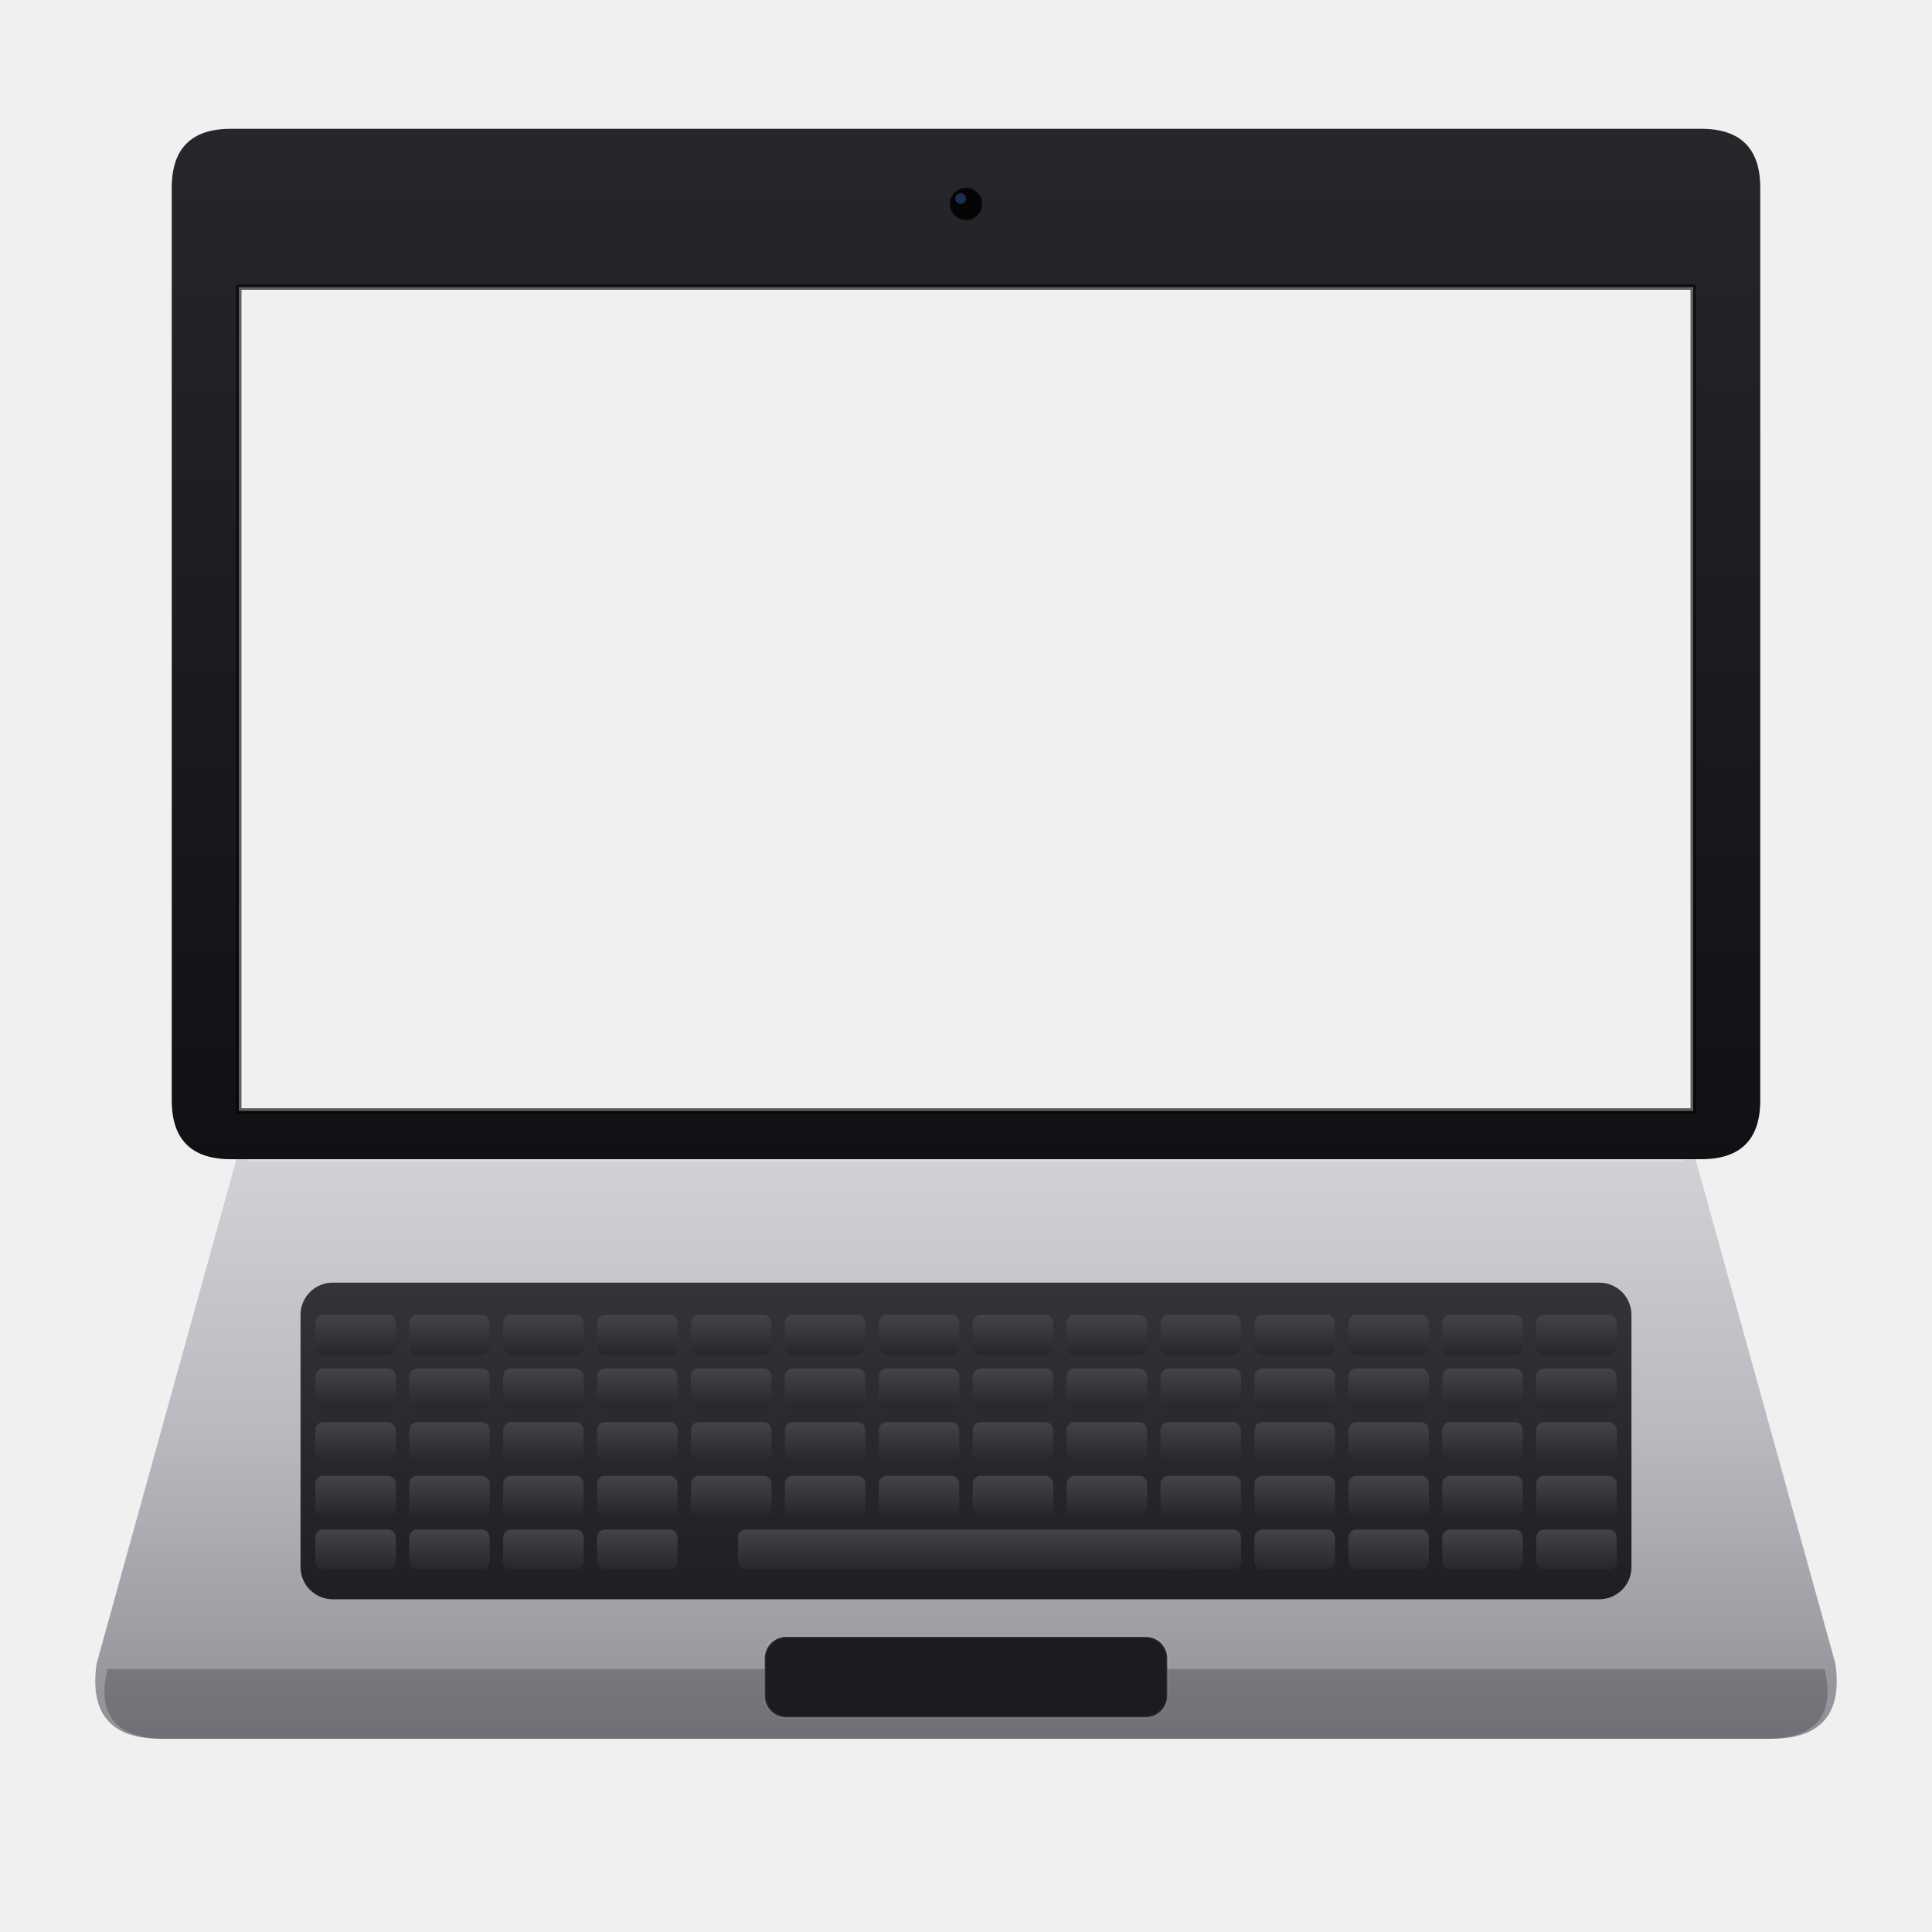
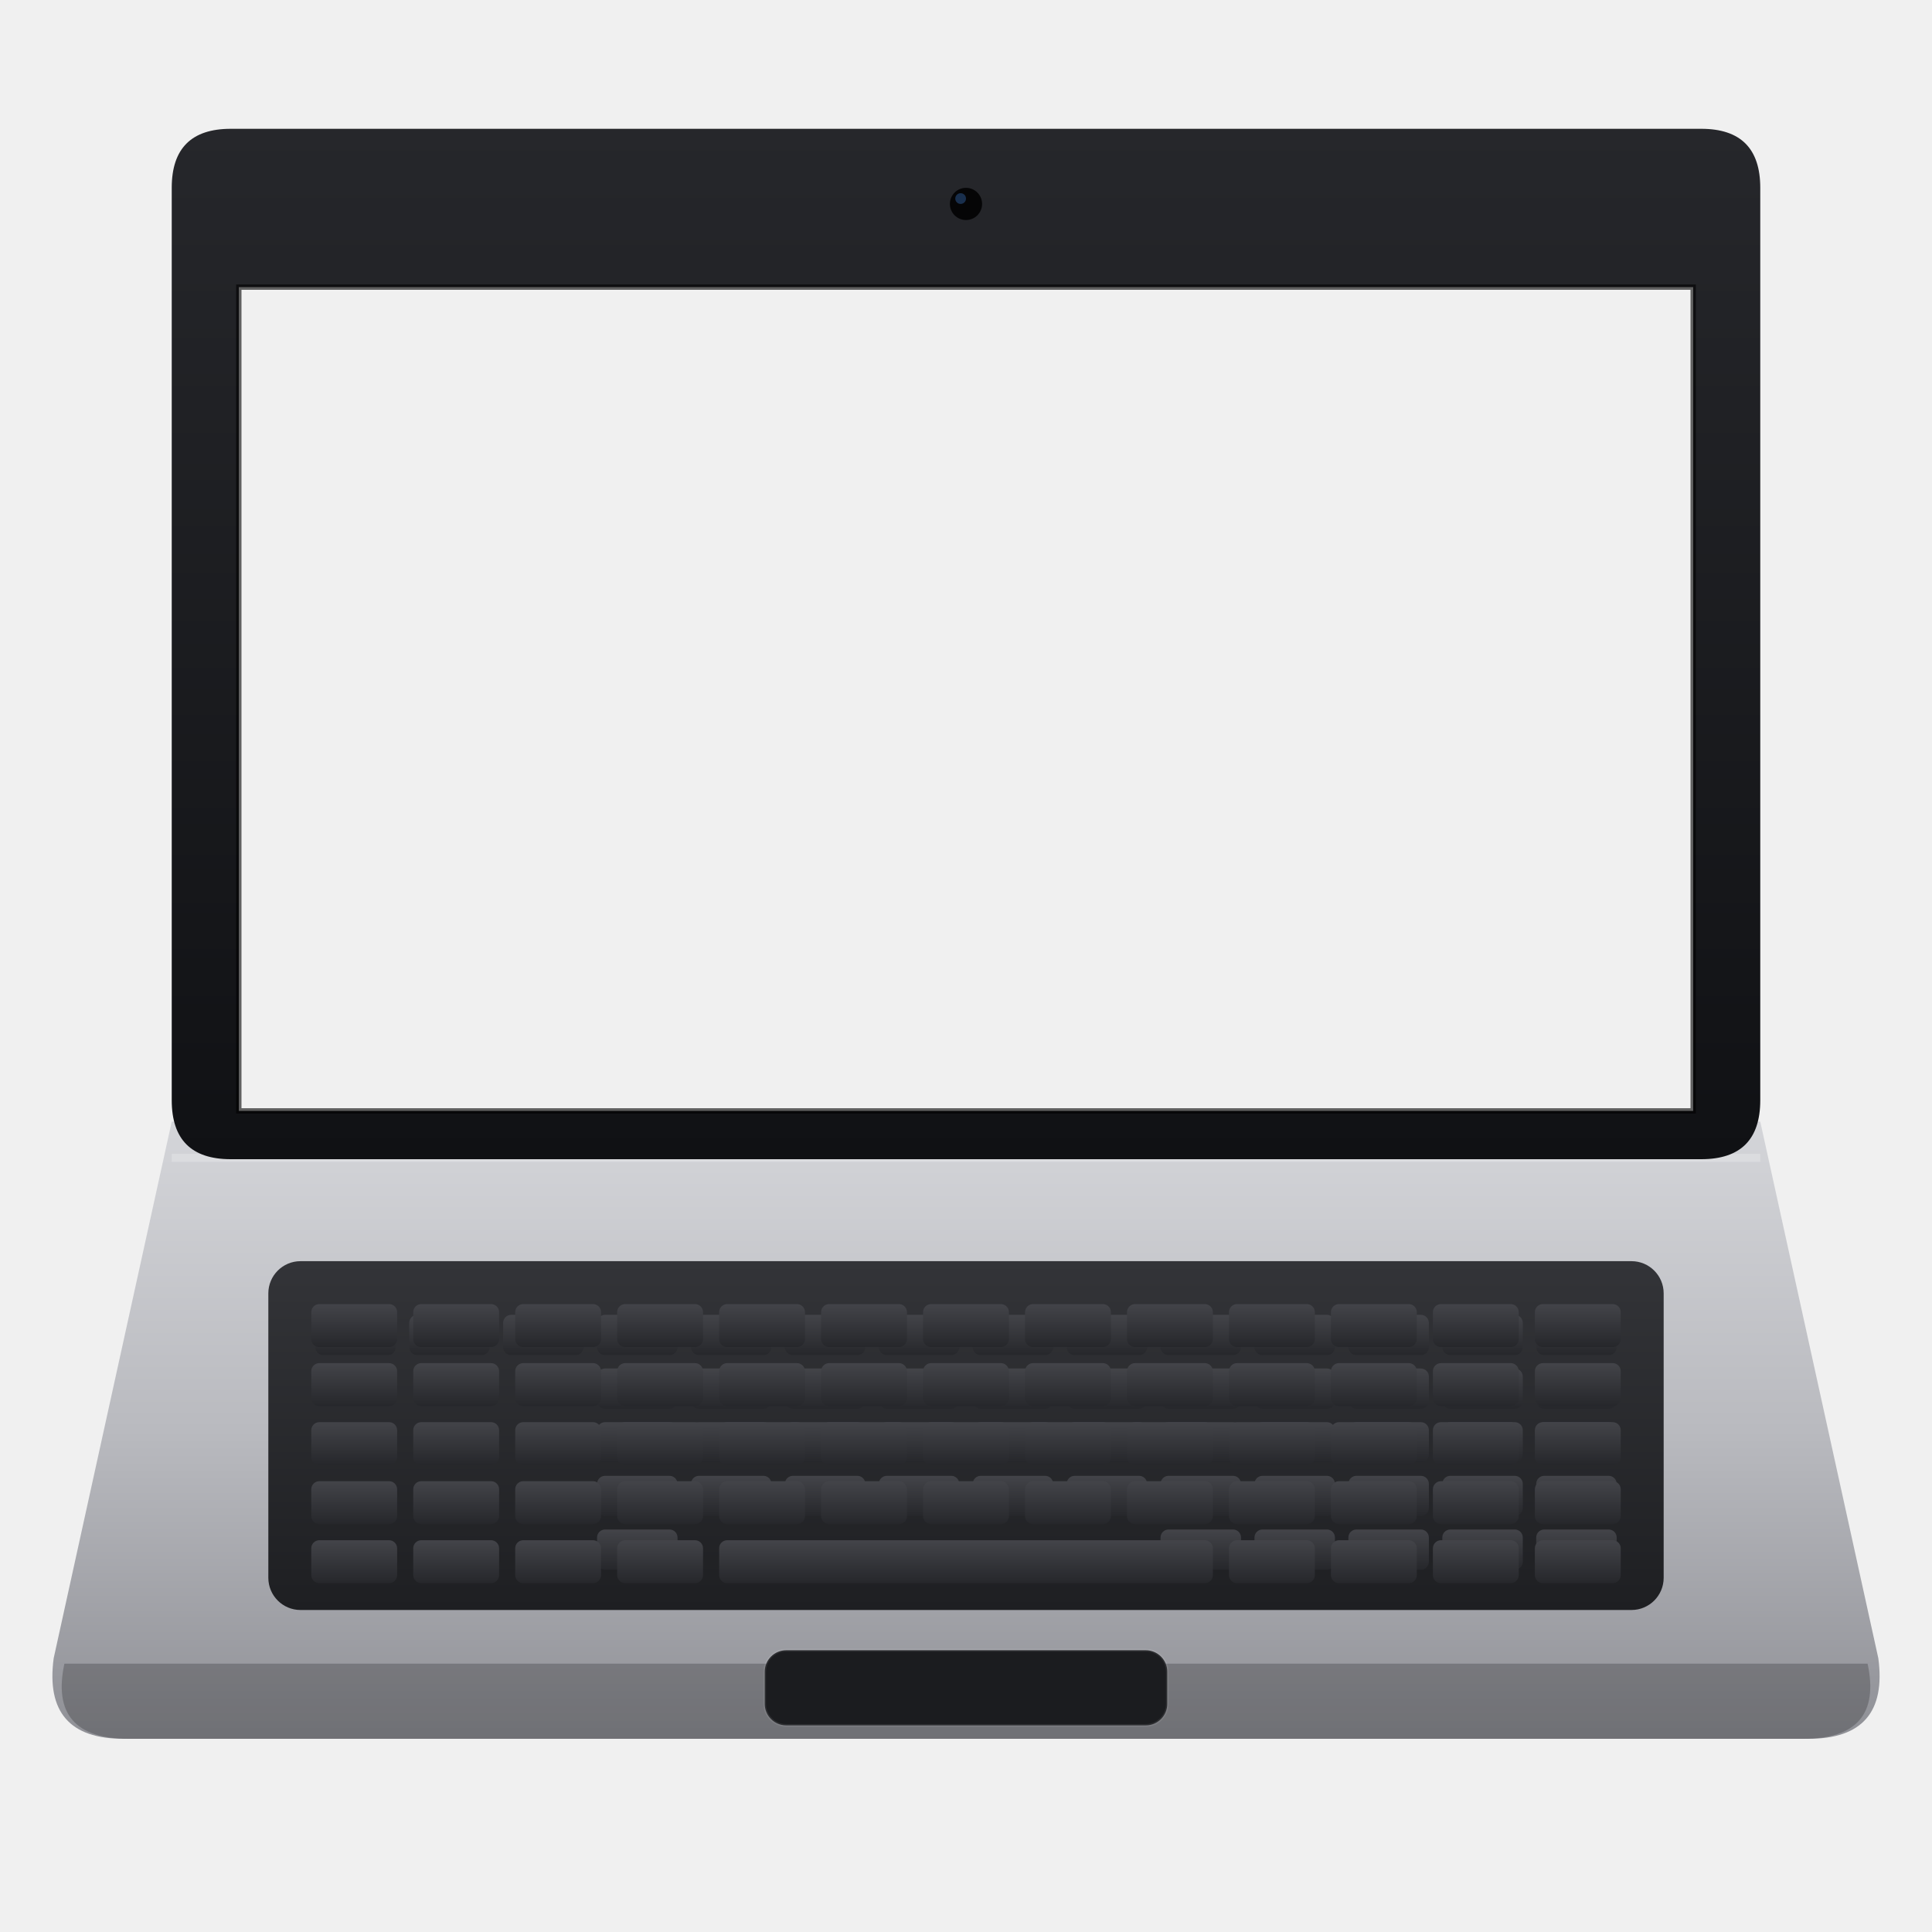
<svg xmlns="http://www.w3.org/2000/svg" viewBox="0 0 720 720" width="720" height="720">
  <defs>
    <linearGradient id="alu" x1="0" y1="0" x2="0" y2="1">
      <stop offset="0" stop-color="#d4d5d9" />
      <stop offset="0.5" stop-color="#b9babf" />
      <stop offset="1" stop-color="#8f9096" />
    </linearGradient>
    <linearGradient id="bezelg" x1="0" y1="0" x2="0" y2="1">
      <stop offset="0" stop-color="#26272b" />
      <stop offset="1" stop-color="#101114" />
    </linearGradient>
    <linearGradient id="keyg" x1="0" y1="0" x2="0" y2="1">
      <stop offset="0" stop-color="#434449" />
      <stop offset="1" stop-color="#26272b" />
    </linearGradient>
    <linearGradient id="deckg" x1="0" y1="0" x2="0" y2="1">
      <stop offset="0" stop-color="#333438" />
      <stop offset="1" stop-color="#1e1f22" />
    </linearGradient>
  </defs>
-   <path d="M 92 418 L 628 418 L 684 620 Q 688 648 660 648 L 60 648 Q 32 648 36 620 Z" fill="url(#alu)" />
-   <path d="M 40 622 L 680 622 Q 686 648 658 648 L 62 648 Q 34 648 40 622 Z" fill="#000000" opacity="0.22" />
-   <rect x="92" y="430" width="536" height="3" fill="#ffffff" opacity="0.22" />
-   <rect x="112" y="478" width="496" height="118" rx="12" fill="url(#deckg)" />
+   <path d="M 64 418 L 656 418 L 700 618 Q 704 648 674 648 L 46 648 Q 16 648 20 618 Z" fill="url(#alu)" />
+   <path d="M 24 620 L 696 620 Q 702 648 672 648 L 48 648 Q 18 648 24 620 Z" fill="#000000" opacity="0.22" />
+   <rect x="64" y="430" width="592" height="3" fill="#ffffff" opacity="0.22" />
+   <rect x="100" y="470" width="520" height="130" rx="12" fill="url(#deckg)" />
  <rect x="117.5" y="490" width="30" height="15" rx="3" fill="url(#keyg)" />
  <rect x="152.5" y="490" width="30" height="15" rx="3" fill="url(#keyg)" />
  <rect x="187.5" y="490" width="30" height="15" rx="3" fill="url(#keyg)" />
  <rect x="222.5" y="490" width="30" height="15" rx="3" fill="url(#keyg)" />
  <rect x="257.5" y="490" width="30" height="15" rx="3" fill="url(#keyg)" />
  <rect x="292.5" y="490" width="30" height="15" rx="3" fill="url(#keyg)" />
  <rect x="327.5" y="490" width="30" height="15" rx="3" fill="url(#keyg)" />
  <rect x="362.5" y="490" width="30" height="15" rx="3" fill="url(#keyg)" />
  <rect x="397.5" y="490" width="30" height="15" rx="3" fill="url(#keyg)" />
  <rect x="432.5" y="490" width="30" height="15" rx="3" fill="url(#keyg)" />
  <rect x="467.5" y="490" width="30" height="15" rx="3" fill="url(#keyg)" />
  <rect x="502.5" y="490" width="30" height="15" rx="3" fill="url(#keyg)" />
  <rect x="537.5" y="490" width="30" height="15" rx="3" fill="url(#keyg)" />
  <rect x="572.5" y="490" width="30" height="15" rx="3" fill="url(#keyg)" />
-   <rect x="117.5" y="510" width="30" height="15" rx="3" fill="url(#keyg)" />
-   <rect x="152.5" y="510" width="30" height="15" rx="3" fill="url(#keyg)" />
-   <rect x="187.5" y="510" width="30" height="15" rx="3" fill="url(#keyg)" />
  <rect x="222.5" y="510" width="30" height="15" rx="3" fill="url(#keyg)" />
  <rect x="257.5" y="510" width="30" height="15" rx="3" fill="url(#keyg)" />
  <rect x="292.5" y="510" width="30" height="15" rx="3" fill="url(#keyg)" />
  <rect x="327.5" y="510" width="30" height="15" rx="3" fill="url(#keyg)" />
  <rect x="362.5" y="510" width="30" height="15" rx="3" fill="url(#keyg)" />
  <rect x="397.5" y="510" width="30" height="15" rx="3" fill="url(#keyg)" />
  <rect x="432.5" y="510" width="30" height="15" rx="3" fill="url(#keyg)" />
  <rect x="467.5" y="510" width="30" height="15" rx="3" fill="url(#keyg)" />
  <rect x="502.5" y="510" width="30" height="15" rx="3" fill="url(#keyg)" />
  <rect x="537.5" y="510" width="30" height="15" rx="3" fill="url(#keyg)" />
  <rect x="572.5" y="510" width="30" height="15" rx="3" fill="url(#keyg)" />
-   <rect x="117.5" y="530" width="30" height="15" rx="3" fill="url(#keyg)" />
-   <rect x="152.5" y="530" width="30" height="15" rx="3" fill="url(#keyg)" />
-   <rect x="187.5" y="530" width="30" height="15" rx="3" fill="url(#keyg)" />
  <rect x="222.5" y="530" width="30" height="15" rx="3" fill="url(#keyg)" />
  <rect x="257.5" y="530" width="30" height="15" rx="3" fill="url(#keyg)" />
  <rect x="292.5" y="530" width="30" height="15" rx="3" fill="url(#keyg)" />
  <rect x="327.5" y="530" width="30" height="15" rx="3" fill="url(#keyg)" />
  <rect x="362.5" y="530" width="30" height="15" rx="3" fill="url(#keyg)" />
  <rect x="397.5" y="530" width="30" height="15" rx="3" fill="url(#keyg)" />
  <rect x="432.5" y="530" width="30" height="15" rx="3" fill="url(#keyg)" />
  <rect x="467.5" y="530" width="30" height="15" rx="3" fill="url(#keyg)" />
  <rect x="502.5" y="530" width="30" height="15" rx="3" fill="url(#keyg)" />
  <rect x="537.5" y="530" width="30" height="15" rx="3" fill="url(#keyg)" />
  <rect x="572.5" y="530" width="30" height="15" rx="3" fill="url(#keyg)" />
-   <rect x="117.5" y="550" width="30" height="15" rx="3" fill="url(#keyg)" />
-   <rect x="152.5" y="550" width="30" height="15" rx="3" fill="url(#keyg)" />
-   <rect x="187.5" y="550" width="30" height="15" rx="3" fill="url(#keyg)" />
  <rect x="222.5" y="550" width="30" height="15" rx="3" fill="url(#keyg)" />
  <rect x="257.5" y="550" width="30" height="15" rx="3" fill="url(#keyg)" />
  <rect x="292.5" y="550" width="30" height="15" rx="3" fill="url(#keyg)" />
  <rect x="327.5" y="550" width="30" height="15" rx="3" fill="url(#keyg)" />
  <rect x="362.5" y="550" width="30" height="15" rx="3" fill="url(#keyg)" />
  <rect x="397.5" y="550" width="30" height="15" rx="3" fill="url(#keyg)" />
  <rect x="432.5" y="550" width="30" height="15" rx="3" fill="url(#keyg)" />
  <rect x="467.5" y="550" width="30" height="15" rx="3" fill="url(#keyg)" />
  <rect x="502.5" y="550" width="30" height="15" rx="3" fill="url(#keyg)" />
  <rect x="537.5" y="550" width="30" height="15" rx="3" fill="url(#keyg)" />
  <rect x="572.5" y="550" width="30" height="15" rx="3" fill="url(#keyg)" />
-   <rect x="117.5" y="570" width="30" height="15" rx="3" fill="url(#keyg)" />
-   <rect x="152.5" y="570" width="30" height="15" rx="3" fill="url(#keyg)" />
-   <rect x="187.5" y="570" width="30" height="15" rx="3" fill="url(#keyg)" />
  <rect x="222.5" y="570" width="30" height="15" rx="3" fill="url(#keyg)" />
  <rect x="432.5" y="570" width="30" height="15" rx="3" fill="url(#keyg)" />
  <rect x="467.5" y="570" width="30" height="15" rx="3" fill="url(#keyg)" />
  <rect x="502.5" y="570" width="30" height="15" rx="3" fill="url(#keyg)" />
  <rect x="537.5" y="570" width="30" height="15" rx="3" fill="url(#keyg)" />
  <rect x="572.5" y="570" width="30" height="15" rx="3" fill="url(#keyg)" />
-   <rect x="275.0" y="570" width="170" height="15" rx="3" fill="url(#keyg)" />
-   <rect x="285" y="610" width="150" height="30" rx="8" fill="#1b1c1f" stroke="#ffffff" stroke-opacity="0.08" />
+   <rect x="116" y="486" width="32" height="16" rx="3" fill="url(#keyg)" />
+   <rect x="154" y="486" width="32" height="16" rx="3" fill="url(#keyg)" />
+   <rect x="192" y="486" width="32" height="16" rx="3" fill="url(#keyg)" />
+   <rect x="230" y="486" width="32" height="16" rx="3" fill="url(#keyg)" />
+   <rect x="268" y="486" width="32" height="16" rx="3" fill="url(#keyg)" />
+   <rect x="306" y="486" width="32" height="16" rx="3" fill="url(#keyg)" />
+   <rect x="344" y="486" width="32" height="16" rx="3" fill="url(#keyg)" />
+   <rect x="382" y="486" width="32" height="16" rx="3" fill="url(#keyg)" />
+   <rect x="420" y="486" width="32" height="16" rx="3" fill="url(#keyg)" />
+   <rect x="458" y="486" width="32" height="16" rx="3" fill="url(#keyg)" />
+   <rect x="496" y="486" width="32" height="16" rx="3" fill="url(#keyg)" />
+   <rect x="534" y="486" width="32" height="16" rx="3" fill="url(#keyg)" />
+   <rect x="572" y="486" width="32" height="16" rx="3" fill="url(#keyg)" />
+   <rect x="116" y="508" width="32" height="16" rx="3" fill="url(#keyg)" />
+   <rect x="154" y="508" width="32" height="16" rx="3" fill="url(#keyg)" />
+   <rect x="192" y="508" width="32" height="16" rx="3" fill="url(#keyg)" />
+   <rect x="230" y="508" width="32" height="16" rx="3" fill="url(#keyg)" />
+   <rect x="268" y="508" width="32" height="16" rx="3" fill="url(#keyg)" />
+   <rect x="306" y="508" width="32" height="16" rx="3" fill="url(#keyg)" />
+   <rect x="344" y="508" width="32" height="16" rx="3" fill="url(#keyg)" />
+   <rect x="382" y="508" width="32" height="16" rx="3" fill="url(#keyg)" />
+   <rect x="420" y="508" width="32" height="16" rx="3" fill="url(#keyg)" />
+   <rect x="458" y="508" width="32" height="16" rx="3" fill="url(#keyg)" />
+   <rect x="496" y="508" width="32" height="16" rx="3" fill="url(#keyg)" />
+   <rect x="534" y="508" width="32" height="16" rx="3" fill="url(#keyg)" />
+   <rect x="572" y="508" width="32" height="16" rx="3" fill="url(#keyg)" />
+   <rect x="116" y="530" width="32" height="16" rx="3" fill="url(#keyg)" />
+   <rect x="154" y="530" width="32" height="16" rx="3" fill="url(#keyg)" />
+   <rect x="192" y="530" width="32" height="16" rx="3" fill="url(#keyg)" />
+   <rect x="230" y="530" width="32" height="16" rx="3" fill="url(#keyg)" />
+   <rect x="268" y="530" width="32" height="16" rx="3" fill="url(#keyg)" />
+   <rect x="306" y="530" width="32" height="16" rx="3" fill="url(#keyg)" />
+   <rect x="344" y="530" width="32" height="16" rx="3" fill="url(#keyg)" />
+   <rect x="382" y="530" width="32" height="16" rx="3" fill="url(#keyg)" />
+   <rect x="420" y="530" width="32" height="16" rx="3" fill="url(#keyg)" />
+   <rect x="458" y="530" width="32" height="16" rx="3" fill="url(#keyg)" />
+   <rect x="496" y="530" width="32" height="16" rx="3" fill="url(#keyg)" />
+   <rect x="534" y="530" width="32" height="16" rx="3" fill="url(#keyg)" />
+   <rect x="572" y="530" width="32" height="16" rx="3" fill="url(#keyg)" />
+   <rect x="116" y="552" width="32" height="16" rx="3" fill="url(#keyg)" />
+   <rect x="154" y="552" width="32" height="16" rx="3" fill="url(#keyg)" />
+   <rect x="192" y="552" width="32" height="16" rx="3" fill="url(#keyg)" />
+   <rect x="230" y="552" width="32" height="16" rx="3" fill="url(#keyg)" />
+   <rect x="268" y="552" width="32" height="16" rx="3" fill="url(#keyg)" />
+   <rect x="306" y="552" width="32" height="16" rx="3" fill="url(#keyg)" />
+   <rect x="344" y="552" width="32" height="16" rx="3" fill="url(#keyg)" />
+   <rect x="382" y="552" width="32" height="16" rx="3" fill="url(#keyg)" />
+   <rect x="420" y="552" width="32" height="16" rx="3" fill="url(#keyg)" />
+   <rect x="458" y="552" width="32" height="16" rx="3" fill="url(#keyg)" />
+   <rect x="496" y="552" width="32" height="16" rx="3" fill="url(#keyg)" />
+   <rect x="534" y="552" width="32" height="16" rx="3" fill="url(#keyg)" />
+   <rect x="572" y="552" width="32" height="16" rx="3" fill="url(#keyg)" />
+   <rect x="116" y="574" width="32" height="16" rx="3" fill="url(#keyg)" />
+   <rect x="154" y="574" width="32" height="16" rx="3" fill="url(#keyg)" />
+   <rect x="192" y="574" width="32" height="16" rx="3" fill="url(#keyg)" />
+   <rect x="230" y="574" width="32" height="16" rx="3" fill="url(#keyg)" />
+   <rect x="268" y="574" width="184" height="16" rx="3" fill="url(#keyg)" />
+   <rect x="458" y="574" width="32" height="16" rx="3" fill="url(#keyg)" />
+   <rect x="496" y="574" width="32" height="16" rx="3" fill="url(#keyg)" />
+   <rect x="534" y="574" width="32" height="16" rx="3" fill="url(#keyg)" />
+   <rect x="572" y="574" width="32" height="16" rx="3" fill="url(#keyg)" />
+   <rect x="285" y="615" width="150" height="28" rx="8" fill="#1b1c1f" stroke="#ffffff" stroke-opacity="0.08" />
  <path d="M 86 48 L 634 48 Q 656 48 656 70 L 656 410 Q 656 432 634 432 L 86 432 Q 64 432 64 410 L 64 70 Q 64 48 86 48 Z M 89 107 L 631 107 L 631 414 L 89 414 Z" fill="url(#bezelg)" fill-rule="evenodd" />
  <rect x="89" y="107" width="542" height="307" fill="none" stroke="#000000" stroke-width="2" opacity="0.6" />
  <rect x="90.5" y="108.5" width="539" height="304" fill="none" stroke="#ffffff" stroke-width="1" opacity="0.07" />
  <circle cx="360" cy="76" r="6" fill="#050506" />
  <circle cx="358" cy="74" r="2" fill="#1e3a5f" opacity="0.8" />
</svg>
